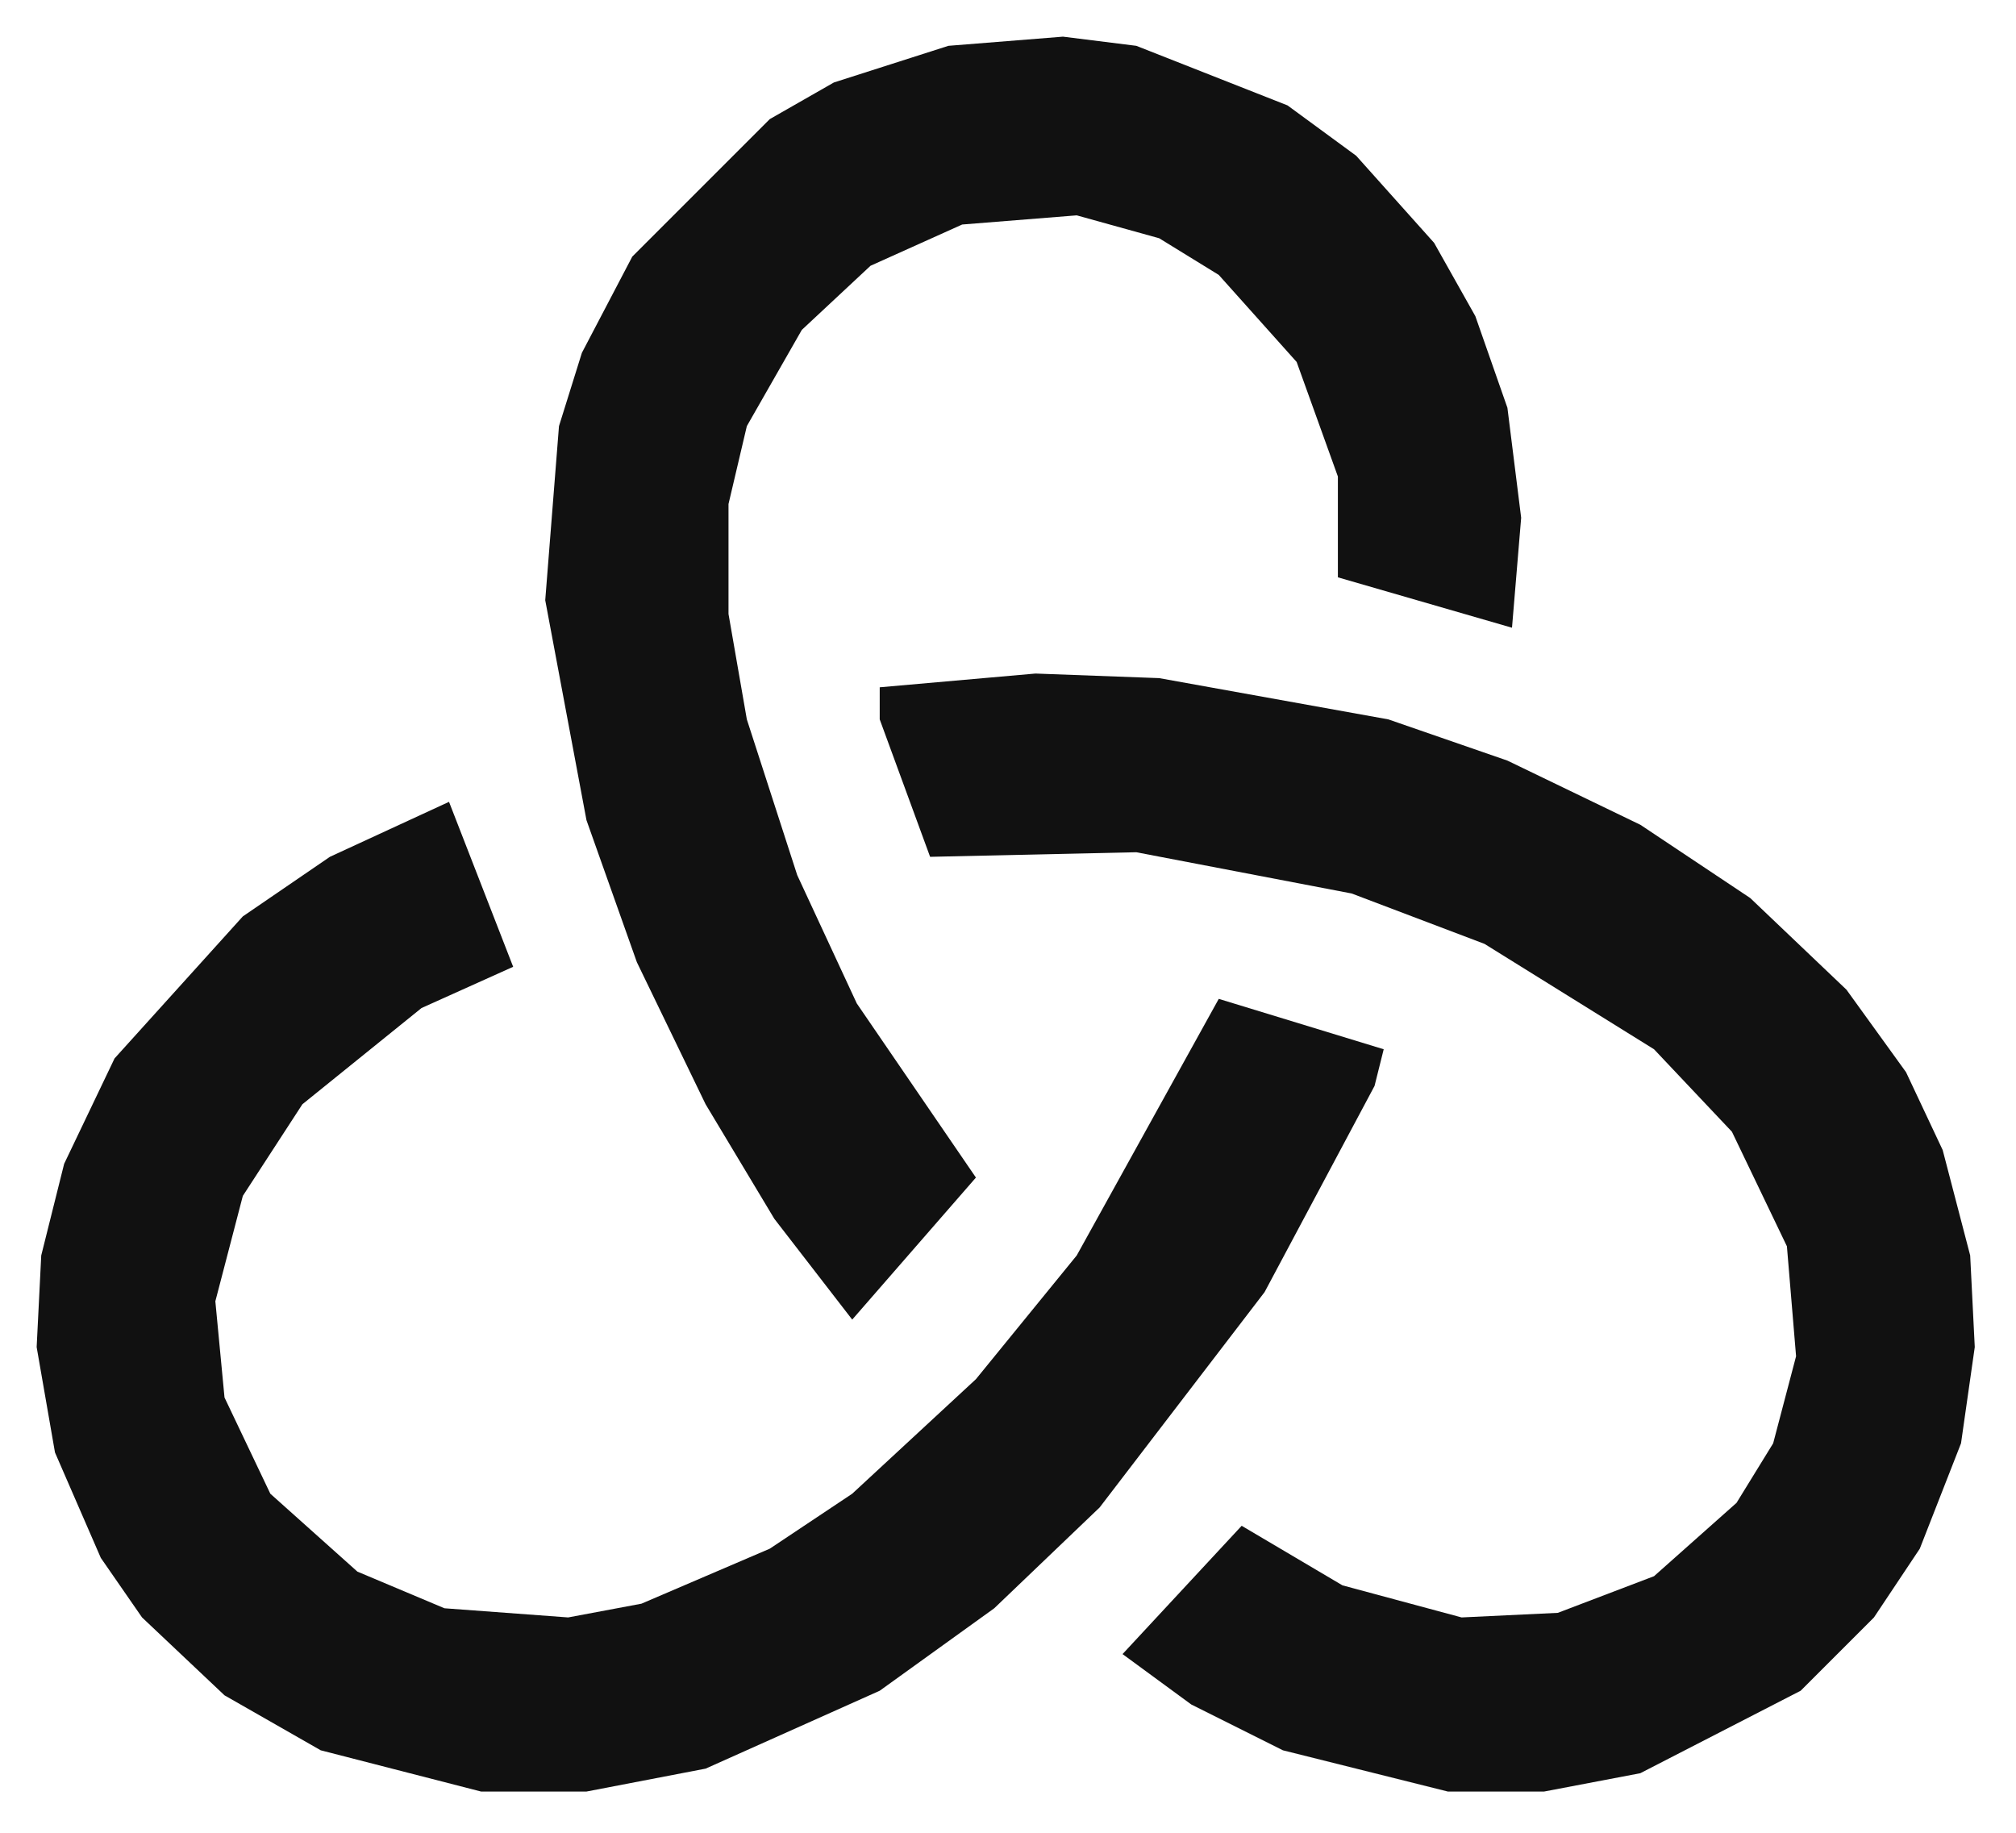
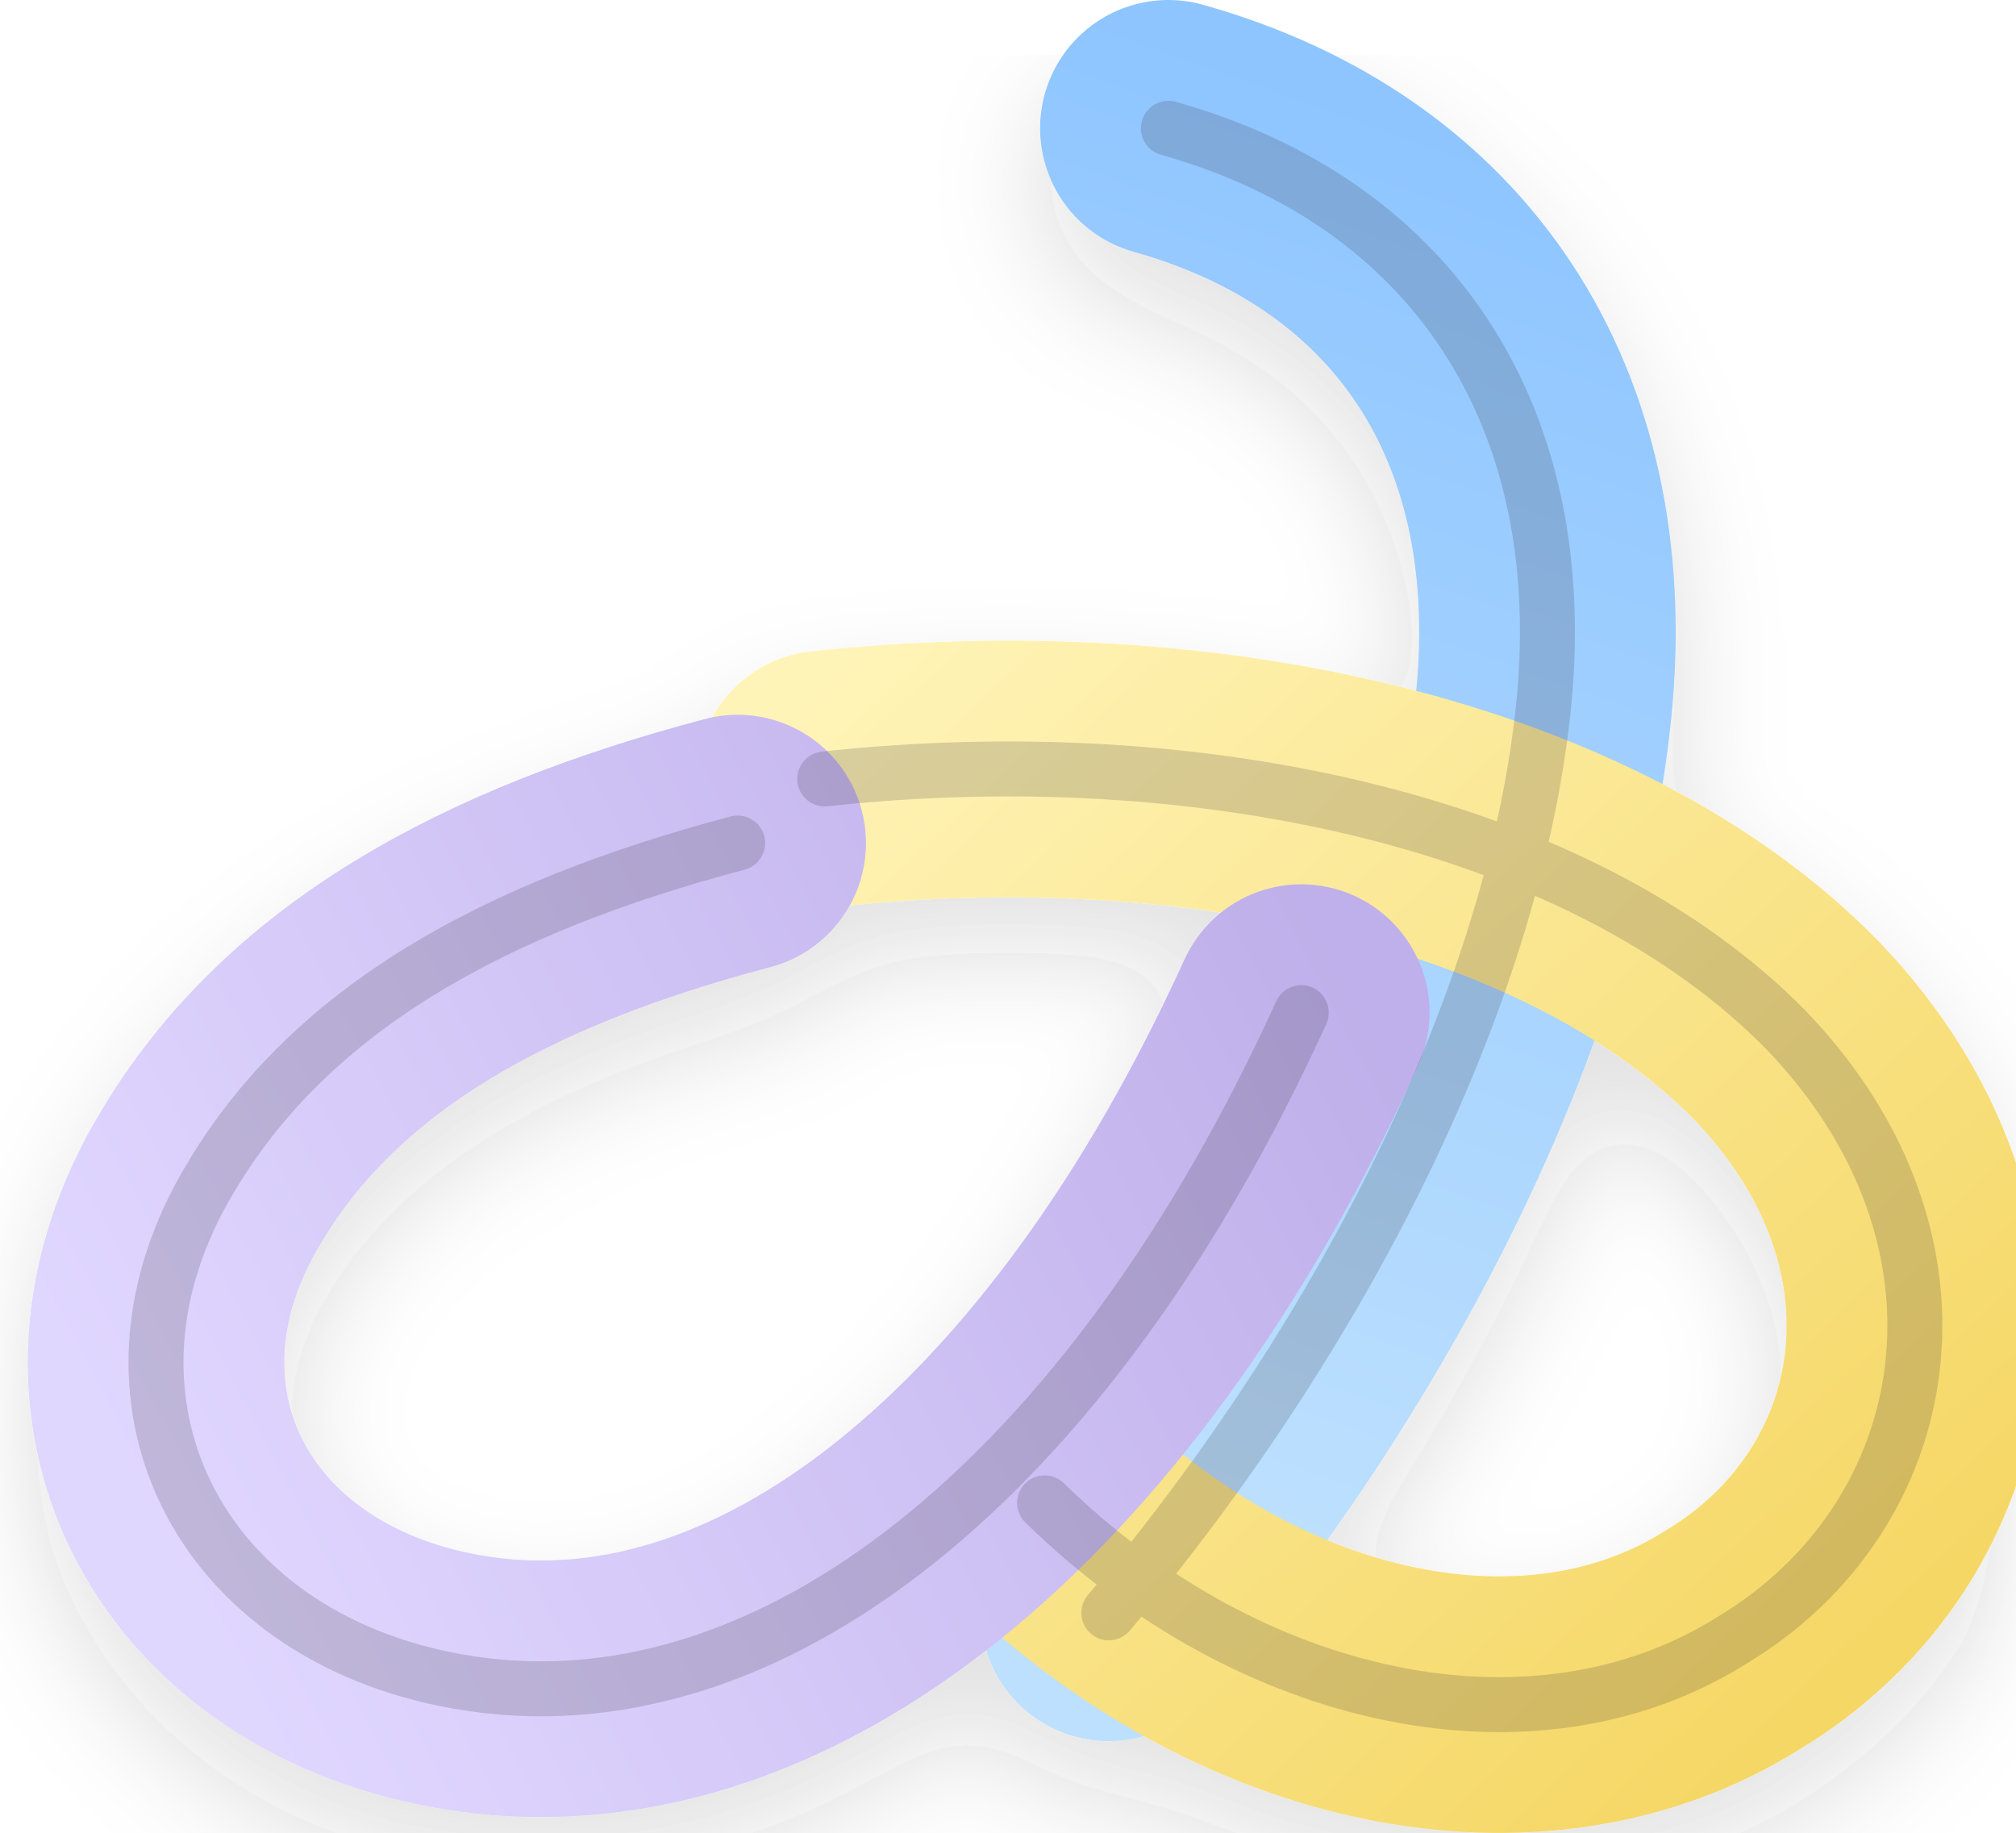
<svg xmlns="http://www.w3.org/2000/svg" viewBox="0 0 440 400" role="img" aria-labelledby="title desc">
-   <path d="M 302.0 229.0 L 266.0 218.0 L 235.0 274.0 L 213.0 301.0 L 186.0 326.0 L 168.0 338.0 L 140.0 350.0 L 124.0 353.0 L 97.0 351.0 L 78.0 343.0 L 59.0 326.0 L 49.0 305.0 L 47.0 284.0 L 53.0 261.0 L 66.0 241.0 L 92.0 220.0 L 112.0 211.0 L 98.0 175.0 L 72.0 187.0 L 53.0 200.0 L 25.0 231.0 L 14.0 254.0 L 9.0 274.0 L 8.0 294.0 L 12.0 317.0 L 22.0 340.0 L 31.0 353.0 L 49.0 370.0 L 70.0 382.0 L 105.0 391.0 L 128.0 391.0 L 154.0 386.0 L 192.0 369.0 L 217.0 351.0 L 240.0 329.0 L 276.0 282.0 L 300.0 237.0 Z M 192.0 150.0 L 192.0 157.0 L 203.0 187.0 L 248.0 186.0 L 295.0 195.0 L 324.0 206.0 L 361.0 229.0 L 378.0 247.0 L 390.0 272.0 L 392.0 296.0 L 387.0 315.0 L 379.0 328.0 L 361.0 344.0 L 340.0 352.0 L 319.0 353.0 L 293.0 346.0 L 271.0 333.0 L 245.0 361.0 L 260.0 372.0 L 280.0 382.0 L 316.0 391.0 L 337.0 391.0 L 358.0 387.0 L 393.0 369.0 L 409.0 353.0 L 419.0 338.0 L 428.0 315.0 L 431.0 294.0 L 430.0 274.0 L 424.0 251.0 L 416.0 234.0 L 403.0 216.0 L 382.0 196.0 L 358.0 180.0 L 329.0 166.0 L 303.0 157.0 L 253.0 148.0 L 226.0 147.0 Z M 248.0 10.0 L 232.0 8.0 L 207.0 10.0 L 182.0 18.0 L 168.0 26.0 L 138.0 56.0 L 127.0 77.0 L 122.0 93.0 L 119.0 131.0 L 128.0 179.0 L 139.0 210.0 L 154.0 241.0 L 169.0 266.0 L 186.0 288.0 L 213.0 257.0 L 187.0 219.0 L 174.0 191.0 L 163.0 157.0 L 159.0 134.0 L 159.0 110.0 L 163.0 93.0 L 175.0 72.0 L 190.0 58.0 L 210.0 49.0 L 235.0 47.0 L 253.0 52.0 L 266.0 60.0 L 283.0 79.0 L 292.0 104.0 L 292.0 126.0 L 330.0 137.0 L 332.0 113.0 L 329.0 89.0 L 322.0 69.0 L 313.0 53.0 L 296.0 34.0 L 281.0 23.0 Z" fill="#111111" fill-rule="evenodd" />
+   <defs>
+     <linearGradient id="loop-blue" x1="278" y1="14" x2="176" y2="299" gradientUnits="userSpaceOnUse">
+       <stop stop-color="#8EC5FF" />
+       <stop offset="1" stop-color="#BDE0FE" />
+     </linearGradient>
+     <linearGradient id="loop-lemon" x1="183" y1="143" x2="397" y2="372" gradientUnits="userSpaceOnUse">
+       <stop stop-color="#FFF4B8" />
+       <stop offset="1" stop-color="#F5D765" />
+     </linearGradient>
+     <linearGradient id="loop-lilac" x1="300" y1="222" x2="45" y2="356" gradientUnits="userSpaceOnUse">
+       <stop stop-color="#BFAFEA" />
+       <stop offset="1" stop-color="#E0D7FF" />
+     </linearGradient>
+     <filter id="soft-shadow" x="-15%" y="-15%" width="130%" height="130%" color-interpolation-filters="sRGB">
+       <feDropShadow dx="0" dy="12" stdDeviation="12" flood-color="#2D2730" flood-opacity="0.14" />
+     </filter>
+   </defs>
+   <g fill="none" stroke-linecap="round" stroke-linejoin="round" filter="url(#soft-shadow)">
+     <path d="M255 28c57 16 88 62 82 125-6 62-42 136-95 199" stroke="url(#loop-blue)" stroke-width="56" />
+     <path d="M180 170c83-9 166 10 210 55 44 46 33 106-12 133-43 27-105 14-150-30" stroke="url(#loop-lemon)" stroke-width="56" />
+     <path d="M284 221c-46 101-116 158-184 146-57-10-83-62-54-110 22-37 62-59 115-73" stroke="url(#loop-lilac)" stroke-width="56" />
+   </g>
+   <g fill="none" stroke="#2D2730" stroke-linecap="round" stroke-linejoin="round" opacity="0.18">
+     <path d="M255 28c57 16 88 62 82 125-6 62-42 136-95 199" stroke-width="12" />
+     <path d="M180 170c83-9 166 10 210 55 44 46 33 106-12 133-43 27-105 14-150-30" stroke-width="12" />
+     <path d="M284 221c-46 101-116 158-184 146-57-10-83-62-54-110 22-37 62-59 115-73" stroke-width="12" />
+   </g>
</svg>
